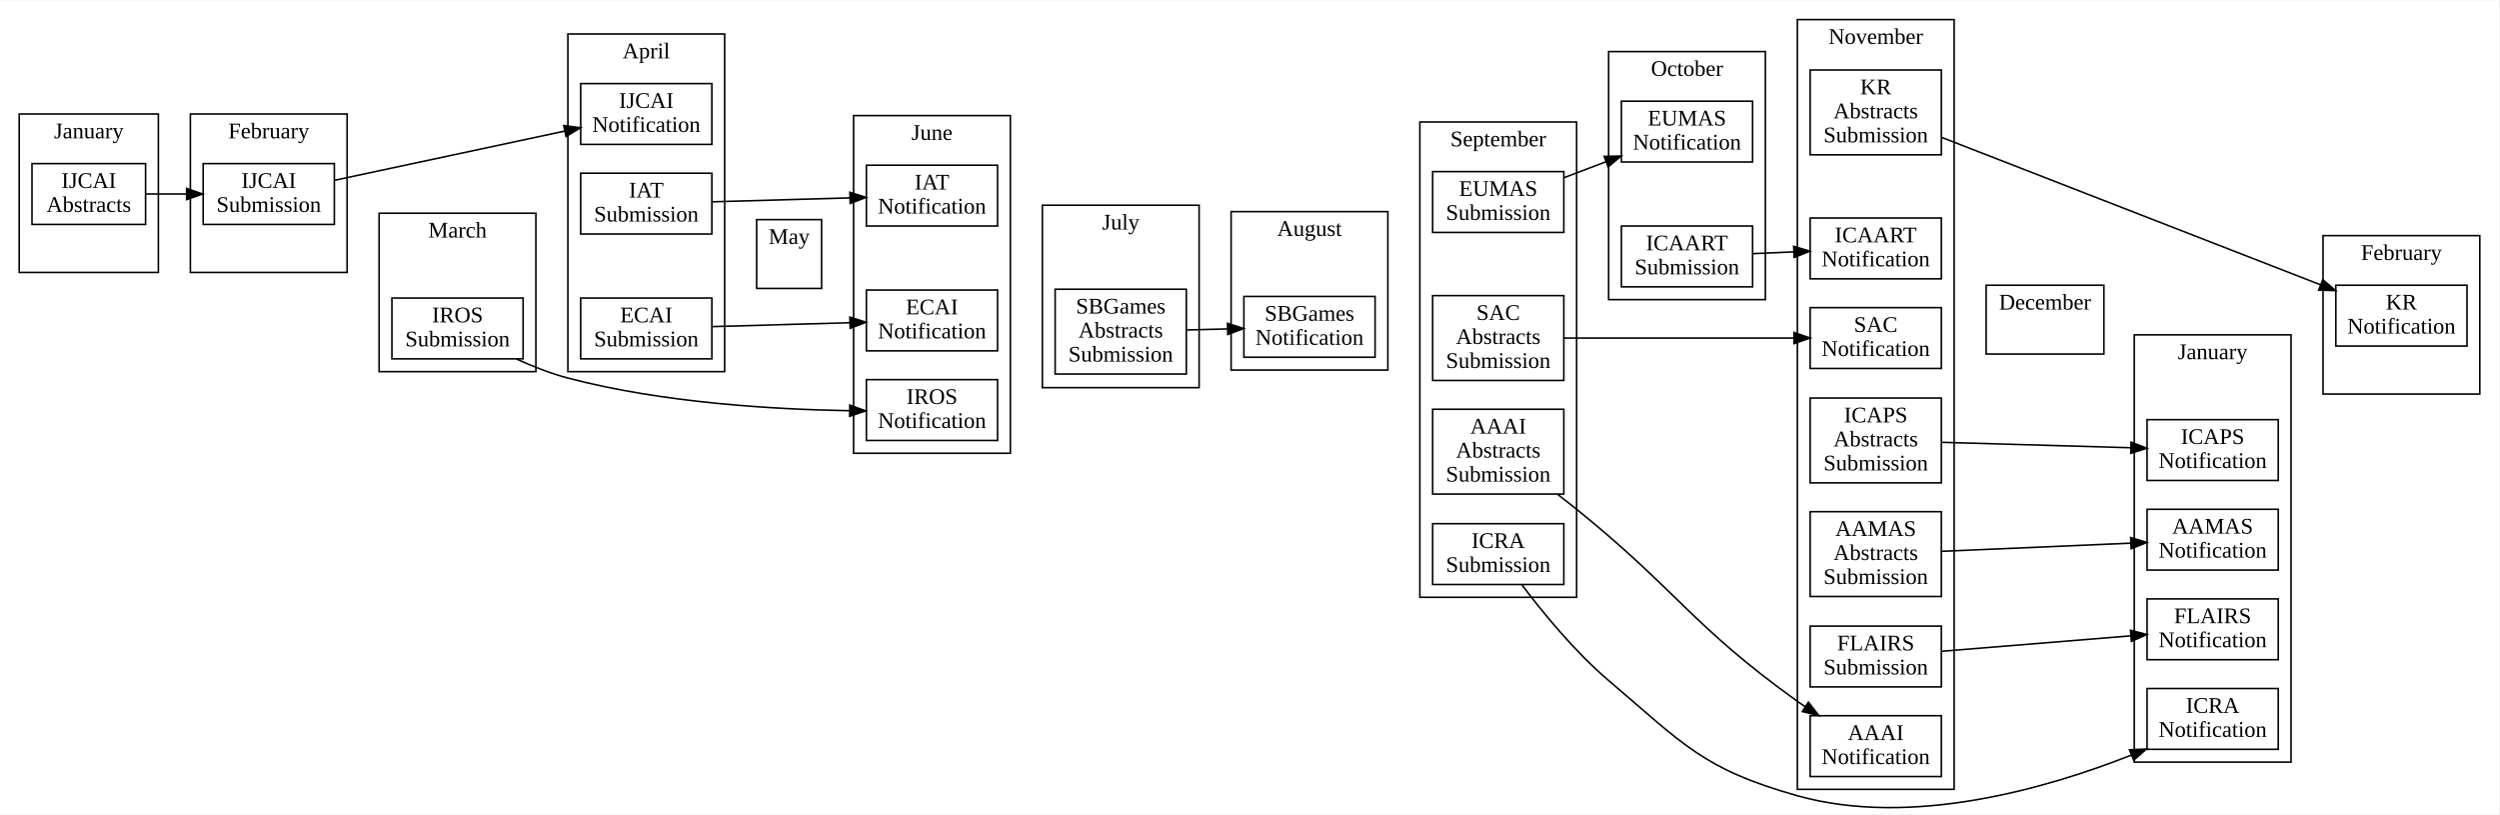
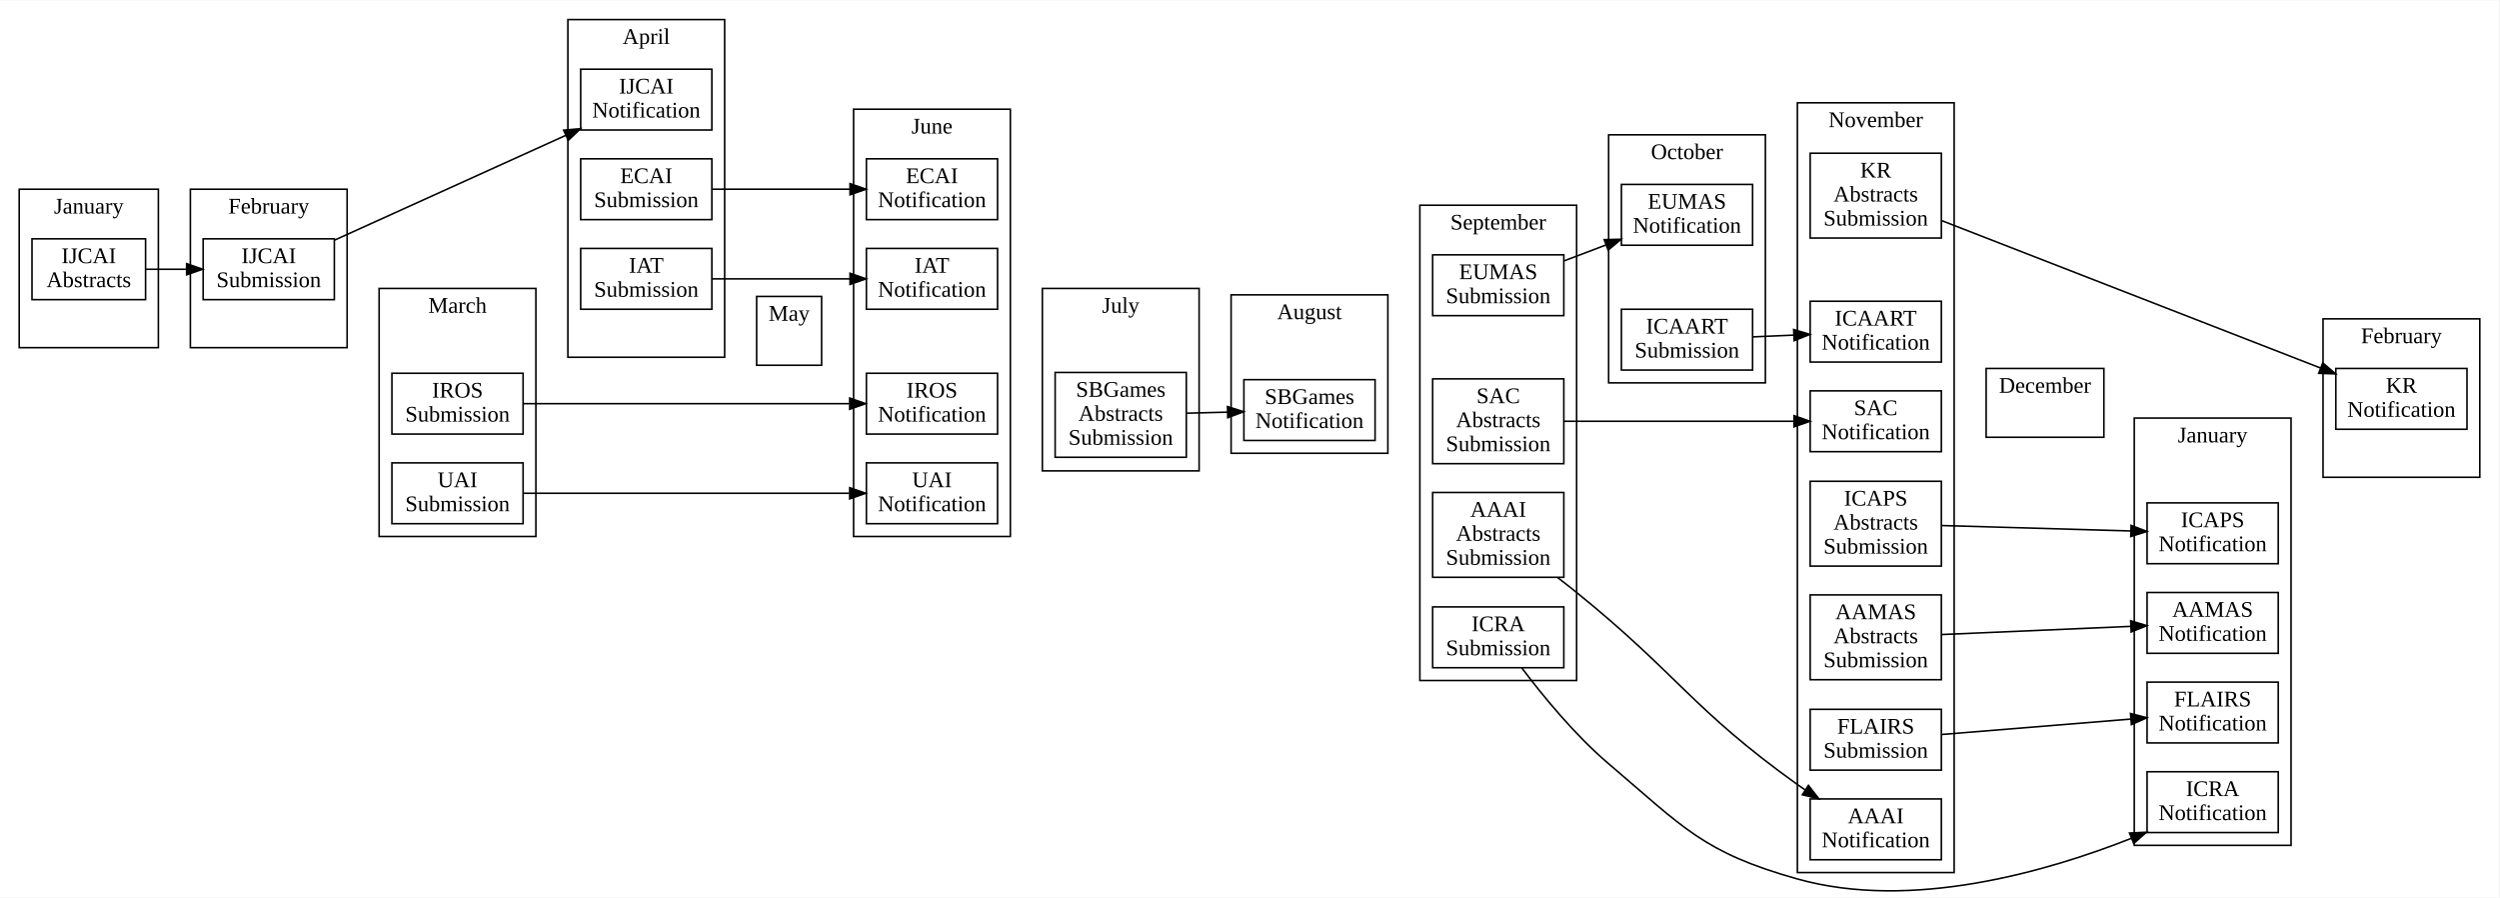
- <svg xmlns="http://www.w3.org/2000/svg" xmlns:xlink="http://www.w3.org/1999/xlink" width="1562pt" height="509pt" viewBox="0.00 0.00 1562.20 508.59">
-   <g id="graph0" class="graph" transform="scale(1 1) rotate(0) translate(4 504.593)">
-     <polygon fill="white" stroke="none" points="-4,4 -4,-504.593 1558.2,-504.593 1558.2,4 -4,4" />
+ <svg xmlns="http://www.w3.org/2000/svg" xmlns:xlink="http://www.w3.org/1999/xlink" width="1562pt" height="561pt" viewBox="0.00 0.00 1562.20 560.59">
+   <g id="graph0" class="graph" transform="scale(1 1) rotate(0) translate(4 556.593)">
+     <polygon fill="white" stroke="none" points="-4,4 -4,-556.593 1558.2,-556.593 1558.2,4 -4,4" />
    <g id="clust1" class="cluster">
-       <polygon fill="none" stroke="black" points="8,-334.593 8,-433.593 95,-433.593 95,-334.593 8,-334.593" />
-       <text text-anchor="middle" x="51.5" y="-418.393" font-family="Times New Roman,serif" font-size="14.00">January</text>
+       <polygon fill="none" stroke="black" points="8,-339.593 8,-438.593 95,-438.593 95,-339.593 8,-339.593" />
+       <text text-anchor="middle" x="51.5" y="-423.393" font-family="Times New Roman,serif" font-size="14.00">January</text>
    </g>
    <g id="clust2" class="cluster">
-       <polygon fill="none" stroke="black" points="115,-334.593 115,-433.593 213,-433.593 213,-334.593 115,-334.593" />
-       <text text-anchor="middle" x="164" y="-418.393" font-family="Times New Roman,serif" font-size="14.00">February</text>
+       <polygon fill="none" stroke="black" points="115,-339.593 115,-438.593 213,-438.593 213,-339.593 115,-339.593" />
+       <text text-anchor="middle" x="164" y="-423.393" font-family="Times New Roman,serif" font-size="14.00">February</text>
    </g>
    <g id="clust3" class="cluster">
-       <polygon fill="none" stroke="black" points="233,-272.593 233,-371.593 331,-371.593 331,-272.593 233,-272.593" />
-       <text text-anchor="middle" x="282" y="-356.393" font-family="Times New Roman,serif" font-size="14.00">March</text>
+       <polygon fill="none" stroke="black" points="233,-221.593 233,-376.593 331,-376.593 331,-221.593 233,-221.593" />
+       <text text-anchor="middle" x="282" y="-361.393" font-family="Times New Roman,serif" font-size="14.00">March</text>
    </g>
    <g id="clust4" class="cluster">
-       <polygon fill="none" stroke="black" points="351,-272.593 351,-483.593 449,-483.593 449,-272.593 351,-272.593" />
-       <text text-anchor="middle" x="400" y="-468.393" font-family="Times New Roman,serif" font-size="14.00">April</text>
+       <polygon fill="none" stroke="black" points="351,-333.593 351,-544.593 449,-544.593 449,-333.593 351,-333.593" />
+       <text text-anchor="middle" x="400" y="-529.393" font-family="Times New Roman,serif" font-size="14.00">April</text>
    </g>
    <g id="clust5" class="cluster">
-       <polygon fill="none" stroke="black" points="469,-324.593 469,-367.593 509.6,-367.593 509.6,-324.593 469,-324.593" />
-       <text text-anchor="middle" x="489.3" y="-352.393" font-family="Times New Roman,serif" font-size="14.00">May</text>
+       <polygon fill="none" stroke="black" points="469,-328.593 469,-371.593 509.6,-371.593 509.6,-328.593 469,-328.593" />
+       <text text-anchor="middle" x="489.3" y="-356.393" font-family="Times New Roman,serif" font-size="14.00">May</text>
    </g>
    <g id="clust6" class="cluster">
-       <polygon fill="none" stroke="black" points="529.6,-221.593 529.6,-432.593 627.6,-432.593 627.6,-221.593 529.6,-221.593" />
-       <text text-anchor="middle" x="578.6" y="-417.393" font-family="Times New Roman,serif" font-size="14.00">June</text>
+       <polygon fill="none" stroke="black" points="529.6,-221.593 529.6,-488.593 627.6,-488.593 627.6,-221.593 529.6,-221.593" />
+       <text text-anchor="middle" x="578.6" y="-473.393" font-family="Times New Roman,serif" font-size="14.00">June</text>
    </g>
    <g id="clust7" class="cluster">
      <polygon fill="none" stroke="black" points="647.6,-262.593 647.6,-376.593 745.6,-376.593 745.6,-262.593 647.6,-262.593" />
      <text text-anchor="middle" x="696.6" y="-361.393" font-family="Times New Roman,serif" font-size="14.00">July</text>
    </g>
    <g id="clust8" class="cluster">
      <polygon fill="none" stroke="black" points="765.6,-273.593 765.6,-372.593 863.6,-372.593 863.6,-273.593 765.6,-273.593" />
      <text text-anchor="middle" x="814.6" y="-357.393" font-family="Times New Roman,serif" font-size="14.00">August</text>
    </g>
    <g id="clust9" class="cluster">
      <polygon fill="none" stroke="black" points="883.6,-131.593 883.6,-428.593 981.6,-428.593 981.6,-131.593 883.6,-131.593" />
      <text text-anchor="middle" x="932.6" y="-413.393" font-family="Times New Roman,serif" font-size="14.00">September</text>
    </g>
    <g id="clust10" class="cluster">
      <polygon fill="none" stroke="black" points="1001.6,-317.593 1001.6,-472.593 1099.6,-472.593 1099.6,-317.593 1001.6,-317.593" />
      <text text-anchor="middle" x="1050.6" y="-457.393" font-family="Times New Roman,serif" font-size="14.00">October</text>
    </g>
    <g id="clust11" class="cluster">
      <polygon fill="none" stroke="black" points="1119.6,-11.593 1119.6,-492.593 1217.6,-492.593 1217.6,-11.593 1119.6,-11.593" />
      <text text-anchor="middle" x="1168.6" y="-477.393" font-family="Times New Roman,serif" font-size="14.00">November</text>
    </g>
    <g id="clust12" class="cluster">
      <polygon fill="none" stroke="black" points="1237.6,-283.593 1237.6,-326.593 1311.2,-326.593 1311.2,-283.593 1237.6,-283.593" />
      <text text-anchor="middle" x="1274.4" y="-311.393" font-family="Times New Roman,serif" font-size="14.00">December</text>
    </g>
    <g id="clust13" class="cluster">
      <polygon fill="none" stroke="black" points="1330.2,-28.593 1330.2,-295.593 1428.2,-295.593 1428.2,-28.593 1330.2,-28.593" />
      <text text-anchor="middle" x="1379.2" y="-280.393" font-family="Times New Roman,serif" font-size="14.00">January</text>
    </g>
    <g id="clust14" class="cluster">
      <polygon fill="none" stroke="black" points="1448.2,-258.593 1448.2,-357.593 1546.2,-357.593 1546.2,-258.593 1448.2,-258.593" />
      <text text-anchor="middle" x="1497.2" y="-342.393" font-family="Times New Roman,serif" font-size="14.00">February</text>
    </g>
    <g id="node2" class="node">
      <g id="a_node2">
        <a xlink:href="http://www.ijcai.org/" xlink:title="International Joint Conference on Artificial Intelligence" target="_blank">
-           <polygon fill="none" stroke="black" points="87,-402.593 16,-402.593 16,-364.593 87,-364.593 87,-402.593" />
-           <text text-anchor="middle" x="51.5" y="-387.393" font-family="Times New Roman,serif" font-size="14.00">IJCAI</text>
-           <text text-anchor="middle" x="51.5" y="-372.393" font-family="Times New Roman,serif" font-size="14.00">Abstracts</text>
+           <polygon fill="none" stroke="black" points="87,-407.593 16,-407.593 16,-369.593 87,-369.593 87,-407.593" />
+           <text text-anchor="middle" x="51.5" y="-392.393" font-family="Times New Roman,serif" font-size="14.00">IJCAI</text>
+           <text text-anchor="middle" x="51.5" y="-377.393" font-family="Times New Roman,serif" font-size="14.00">Abstracts</text>
        </a>
      </g>
    </g>
    <g id="node4" class="node">
      <g id="a_node4">
        <a xlink:href="http://www.ijcai.org/" xlink:title="International Joint Conference on Artificial Intelligence" target="_blank">
-           <polygon fill="none" stroke="black" points="205,-402.593 123,-402.593 123,-364.593 205,-364.593 205,-402.593" />
-           <text text-anchor="middle" x="164" y="-387.393" font-family="Times New Roman,serif" font-size="14.00">IJCAI</text>
-           <text text-anchor="middle" x="164" y="-372.393" font-family="Times New Roman,serif" font-size="14.00">Submission</text>
+           <polygon fill="none" stroke="black" points="205,-407.593 123,-407.593 123,-369.593 205,-369.593 205,-407.593" />
+           <text text-anchor="middle" x="164" y="-392.393" font-family="Times New Roman,serif" font-size="14.00">IJCAI</text>
+           <text text-anchor="middle" x="164" y="-377.393" font-family="Times New Roman,serif" font-size="14.00">Submission</text>
        </a>
      </g>
    </g>
    <g id="edge1" class="edge">
-       <path fill="none" stroke="black" d="M87.16,-383.593C95.257,-383.593 104.043,-383.593 112.668,-383.593" />
-       <polygon fill="black" stroke="black" points="112.669,-387.093 122.668,-383.593 112.668,-380.093 112.669,-387.093" />
-     </g>
-     <g id="node8" class="node">
-       <g id="a_node8">
+       <path fill="none" stroke="black" d="M87.16,-388.593C95.257,-388.593 104.043,-388.593 112.668,-388.593" />
+       <polygon fill="black" stroke="black" points="112.669,-392.093 122.668,-388.593 112.668,-385.093 112.669,-392.093" />
+     </g>
+     <g id="node9" class="node">
+       <g id="a_node9">
        <a xlink:href="http://www.ijcai.org/" xlink:title="International Joint Conference on Artificial Intelligence" target="_blank">
-           <polygon fill="none" stroke="black" points="441,-452.593 359,-452.593 359,-414.593 441,-414.593 441,-452.593" />
-           <text text-anchor="middle" x="400" y="-437.393" font-family="Times New Roman,serif" font-size="14.00">IJCAI</text>
-           <text text-anchor="middle" x="400" y="-422.393" font-family="Times New Roman,serif" font-size="14.00">Notification</text>
+           <polygon fill="none" stroke="black" points="441,-513.593 359,-513.593 359,-475.593 441,-475.593 441,-513.593" />
+           <text text-anchor="middle" x="400" y="-498.393" font-family="Times New Roman,serif" font-size="14.00">IJCAI</text>
+           <text text-anchor="middle" x="400" y="-483.393" font-family="Times New Roman,serif" font-size="14.00">Notification</text>
        </a>
      </g>
    </g>
    <g id="edge2" class="edge">
-       <path fill="none" stroke="black" d="M205.226,-392.189C245.026,-400.693 306.048,-413.732 348.958,-422.9" />
-       <polygon fill="black" stroke="black" points="348.397,-426.36 358.908,-425.027 349.86,-419.514 348.397,-426.36" />
+       <path fill="none" stroke="black" d="M205.226,-406.815C245.278,-424.959 306.821,-452.837 349.77,-472.293" />
+       <polygon fill="black" stroke="black" points="348.355,-475.494 358.908,-476.432 351.243,-469.117 348.355,-475.494" />
    </g>
    <g id="node6" class="node">
      <g id="a_node6">
+         <a xlink:href="http://auai.org/uai2017/index.php" xlink:title="Conference on Uncertainty in Artificial Intelligence" target="_blank">
+           <polygon fill="none" stroke="black" points="323,-267.593 241,-267.593 241,-229.593 323,-229.593 323,-267.593" />
+           <text text-anchor="middle" x="282" y="-252.393" font-family="Times New Roman,serif" font-size="14.00">UAI</text>
+           <text text-anchor="middle" x="282" y="-237.393" font-family="Times New Roman,serif" font-size="14.00">Submission</text>
+         </a>
+       </g>
+     </g>
+     <g id="node16" class="node">
+       <g id="a_node16">
+         <a xlink:href="http://auai.org/uai2017/index.php" xlink:title="Conference on Uncertainty in Artificial Intelligence" target="_blank">
+           <polygon fill="none" stroke="black" points="619.6,-267.593 537.6,-267.593 537.6,-229.593 619.6,-229.593 619.6,-267.593" />
+           <text text-anchor="middle" x="578.6" y="-252.393" font-family="Times New Roman,serif" font-size="14.00">UAI</text>
+           <text text-anchor="middle" x="578.6" y="-237.393" font-family="Times New Roman,serif" font-size="14.00">Notification</text>
+         </a>
+       </g>
+     </g>
+     <g id="edge3" class="edge">
+       <path fill="none" stroke="black" d="M323.038,-248.593C375.911,-248.593 469.055,-248.593 526.821,-248.593" />
+       <polygon fill="black" stroke="black" points="527.177,-252.093 537.177,-248.593 527.177,-245.093 527.177,-252.093" />
+     </g>
+     <g id="node7" class="node">
+       <g id="a_node7">
        <a xlink:href="http://www.iros.org/" xlink:title="International Conference on Intelligent Robots and Systems" target="_blank">
-           <polygon fill="none" stroke="black" points="323,-318.593 241,-318.593 241,-280.593 323,-280.593 323,-318.593" />
-           <text text-anchor="middle" x="282" y="-303.393" font-family="Times New Roman,serif" font-size="14.00">IROS</text>
-           <text text-anchor="middle" x="282" y="-288.393" font-family="Times New Roman,serif" font-size="14.00">Submission</text>
+           <polygon fill="none" stroke="black" points="323,-323.593 241,-323.593 241,-285.593 323,-285.593 323,-323.593" />
+           <text text-anchor="middle" x="282" y="-308.393" font-family="Times New Roman,serif" font-size="14.00">IROS</text>
+           <text text-anchor="middle" x="282" y="-293.393" font-family="Times New Roman,serif" font-size="14.00">Submission</text>
+         </a>
+       </g>
+     </g>
+     <g id="node17" class="node">
+       <g id="a_node17">
+         <a xlink:href="http://www.iros.org/" xlink:title="International Conference on Intelligent Robots and Systems" target="_blank">
+           <polygon fill="none" stroke="black" points="619.6,-323.593 537.6,-323.593 537.6,-285.593 619.6,-285.593 619.6,-323.593" />
+           <text text-anchor="middle" x="578.6" y="-308.393" font-family="Times New Roman,serif" font-size="14.00">IROS</text>
+           <text text-anchor="middle" x="578.6" y="-293.393" font-family="Times New Roman,serif" font-size="14.00">Notification</text>
+         </a>
+       </g>
+     </g>
+     <g id="edge4" class="edge">
+       <path fill="none" stroke="black" d="M323.038,-304.593C375.911,-304.593 469.055,-304.593 526.821,-304.593" />
+       <polygon fill="black" stroke="black" points="527.177,-308.093 537.177,-304.593 527.177,-301.093 527.177,-308.093" />
+     </g>
+     <g id="node10" class="node">
+       <g id="a_node10">
+         <a xlink:href="http://www.ecai2016.org/" xlink:title="European Conference on Artificial Intelligence" target="_blank">
+           <polygon fill="none" stroke="black" points="441,-457.593 359,-457.593 359,-419.593 441,-419.593 441,-457.593" />
+           <text text-anchor="middle" x="400" y="-442.393" font-family="Times New Roman,serif" font-size="14.00">ECAI</text>
+           <text text-anchor="middle" x="400" y="-427.393" font-family="Times New Roman,serif" font-size="14.00">Submission</text>
+         </a>
+       </g>
+     </g>
+     <g id="node14" class="node">
+       <g id="a_node14">
+         <a xlink:href="http://www.ecai2016.org/" xlink:title="European Conference on Artificial Intelligence" target="_blank">
+           <polygon fill="none" stroke="black" points="619.6,-457.593 537.6,-457.593 537.6,-419.593 619.6,-419.593 619.6,-457.593" />
+           <text text-anchor="middle" x="578.6" y="-442.393" font-family="Times New Roman,serif" font-size="14.00">ECAI</text>
+           <text text-anchor="middle" x="578.6" y="-427.393" font-family="Times New Roman,serif" font-size="14.00">Notification</text>
+         </a>
+       </g>
+     </g>
+     <g id="edge5" class="edge">
+       <path fill="none" stroke="black" d="M441.073,-438.593C466.611,-438.593 499.911,-438.593 527.231,-438.593" />
+       <polygon fill="black" stroke="black" points="527.38,-442.093 537.38,-438.593 527.38,-435.093 527.38,-442.093" />
+     </g>
+     <g id="node11" class="node">
+       <g id="a_node11">
+         <a xlink:href="http://wibih.unomaha.edu/wi" xlink:title="International Conference on Intelligent Agent Technology" target="_blank">
+           <polygon fill="none" stroke="black" points="441,-401.593 359,-401.593 359,-363.593 441,-363.593 441,-401.593" />
+           <text text-anchor="middle" x="400" y="-386.393" font-family="Times New Roman,serif" font-size="14.00">IAT</text>
+           <text text-anchor="middle" x="400" y="-371.393" font-family="Times New Roman,serif" font-size="14.00">Submission</text>
        </a>
      </g>
    </g>
    <g id="node15" class="node">
      <g id="a_node15">
-         <a xlink:href="http://www.iros.org/" xlink:title="International Conference on Intelligent Robots and Systems" target="_blank">
-           <polygon fill="none" stroke="black" points="619.6,-267.593 537.6,-267.593 537.6,-229.593 619.6,-229.593 619.6,-267.593" />
-           <text text-anchor="middle" x="578.6" y="-252.393" font-family="Times New Roman,serif" font-size="14.00">IROS</text>
-           <text text-anchor="middle" x="578.6" y="-237.393" font-family="Times New Roman,serif" font-size="14.00">Notification</text>
-         </a>
-       </g>
-     </g>
-     <g id="edge3" class="edge">
-       <path fill="none" stroke="black" d="M318.861,-280.503C328.997,-275.871 340.211,-271.439 351,-268.593 410.111,-253.002 480.586,-248.954 527.07,-248.189" />
-       <polygon fill="black" stroke="black" points="527.233,-251.687 537.19,-248.068 527.149,-244.688 527.233,-251.687" />
-     </g>
-     <g id="node9" class="node">
-       <g id="a_node9">
-         <a xlink:href="http://www.ecai2016.org/" xlink:title="European Conference on Artificial Intelligence" target="_blank">
-           <polygon fill="none" stroke="black" points="441,-318.593 359,-318.593 359,-280.593 441,-280.593 441,-318.593" />
-           <text text-anchor="middle" x="400" y="-303.393" font-family="Times New Roman,serif" font-size="14.00">ECAI</text>
-           <text text-anchor="middle" x="400" y="-288.393" font-family="Times New Roman,serif" font-size="14.00">Submission</text>
-         </a>
-       </g>
-     </g>
-     <g id="node13" class="node">
-       <g id="a_node13">
-         <a xlink:href="http://www.ecai2016.org/" xlink:title="European Conference on Artificial Intelligence" target="_blank">
-           <polygon fill="none" stroke="black" points="619.6,-323.593 537.6,-323.593 537.6,-285.593 619.6,-285.593 619.6,-323.593" />
-           <text text-anchor="middle" x="578.6" y="-308.393" font-family="Times New Roman,serif" font-size="14.00">ECAI</text>
-           <text text-anchor="middle" x="578.6" y="-293.393" font-family="Times New Roman,serif" font-size="14.00">Notification</text>
-         </a>
-       </g>
-     </g>
-     <g id="edge4" class="edge">
-       <path fill="none" stroke="black" d="M441.073,-300.728C466.611,-301.451 499.911,-302.394 527.231,-303.167" />
-       <polygon fill="black" stroke="black" points="527.285,-306.67 537.38,-303.455 527.483,-299.673 527.285,-306.67" />
-     </g>
-     <g id="node10" class="node">
-       <g id="a_node10">
-         <a xlink:href="http://wibih.unomaha.edu/wi" xlink:title="International Conference on Intelligent Agent Technology" target="_blank">
-           <polygon fill="none" stroke="black" points="441,-396.593 359,-396.593 359,-358.593 441,-358.593 441,-396.593" />
-           <text text-anchor="middle" x="400" y="-381.393" font-family="Times New Roman,serif" font-size="14.00">IAT</text>
-           <text text-anchor="middle" x="400" y="-366.393" font-family="Times New Roman,serif" font-size="14.00">Submission</text>
-         </a>
-       </g>
-     </g>
-     <g id="node14" class="node">
-       <g id="a_node14">
        <a xlink:href="http://wibih.unomaha.edu/wi" xlink:title="International Conference on Intelligent Agent Technology" target="_blank">
          <polygon fill="none" stroke="black" points="619.6,-401.593 537.6,-401.593 537.6,-363.593 619.6,-363.593 619.6,-401.593" />
          <text text-anchor="middle" x="578.6" y="-386.393" font-family="Times New Roman,serif" font-size="14.00">IAT</text>
          <text text-anchor="middle" x="578.6" y="-371.393" font-family="Times New Roman,serif" font-size="14.00">Notification</text>
        </a>
      </g>
    </g>
-     <g id="edge5" class="edge">
-       <path fill="none" stroke="black" d="M441.073,-378.728C466.611,-379.451 499.911,-380.394 527.231,-381.167" />
-       <polygon fill="black" stroke="black" points="527.285,-384.67 537.38,-381.455 527.483,-377.673 527.285,-384.67" />
-     </g>
-     <g id="node17" class="node">
-       <g id="a_node17">
+     <g id="edge6" class="edge">
+       <path fill="none" stroke="black" d="M441.073,-382.593C466.611,-382.593 499.911,-382.593 527.231,-382.593" />
+       <polygon fill="black" stroke="black" points="527.38,-386.093 537.38,-382.593 527.38,-379.093 527.38,-386.093" />
+     </g>
+     <g id="node19" class="node">
+       <g id="a_node19">
        <a xlink:href="http://sbgames.org/" xlink:title="Simposio Brasileiro de Games e Entretenimento Digital" target="_blank">
          <polygon fill="none" stroke="black" points="737.6,-324.093 655.6,-324.093 655.6,-271.093 737.6,-271.093 737.6,-324.093" />
          <text text-anchor="middle" x="696.6" y="-308.893" font-family="Times New Roman,serif" font-size="14.00">SBGames</text>
          <text text-anchor="middle" x="696.6" y="-293.893" font-family="Times New Roman,serif" font-size="14.00">Abstracts</text>
          <text text-anchor="middle" x="696.6" y="-278.893" font-family="Times New Roman,serif" font-size="14.00">Submission</text>
        </a>
      </g>
    </g>
-     <g id="node19" class="node">
-       <g id="a_node19">
+     <g id="node21" class="node">
+       <g id="a_node21">
        <a xlink:href="http://sbgames.org/" xlink:title="Simposio Brasileiro de Games e Entretenimento Digital" target="_blank">
          <polygon fill="none" stroke="black" points="855.6,-319.593 773.6,-319.593 773.6,-281.593 855.6,-281.593 855.6,-319.593" />
          <text text-anchor="middle" x="814.6" y="-304.393" font-family="Times New Roman,serif" font-size="14.00">SBGames</text>
          <text text-anchor="middle" x="814.6" y="-289.393" font-family="Times New Roman,serif" font-size="14.00">Notification</text>
        </a>
      </g>
    </g>
-     <g id="edge6" class="edge">
+     <g id="edge7" class="edge">
      <path fill="none" stroke="black" d="M737.846,-298.634C746.033,-298.846 754.744,-299.071 763.232,-299.291" />
      <polygon fill="black" stroke="black" points="763.338,-302.795 773.426,-299.554 763.519,-295.797 763.338,-302.795" />
    </g>
-     <g id="node21" class="node">
-       <g id="a_node21">
+     <g id="node23" class="node">
+       <g id="a_node23">
        <a xlink:href="http://www.icra2017.org/" xlink:title="International Conference on Robotics and Automation" target="_blank">
          <polygon fill="none" stroke="black" points="973.6,-177.593 891.6,-177.593 891.6,-139.593 973.6,-139.593 973.6,-177.593" />
          <text text-anchor="middle" x="932.6" y="-162.393" font-family="Times New Roman,serif" font-size="14.00">ICRA</text>
          <text text-anchor="middle" x="932.6" y="-147.393" font-family="Times New Roman,serif" font-size="14.00">Submission</text>
        </a>
      </g>
    </g>
-     <g id="node38" class="node">
-       <g id="a_node38">
+     <g id="node40" class="node">
+       <g id="a_node40">
        <a xlink:href="http://www.icra2017.org/" xlink:title="International Conference on Robotics and Automation" target="_blank">
          <polygon fill="none" stroke="black" points="1420.2,-74.593 1338.2,-74.593 1338.2,-36.593 1420.2,-36.593 1420.2,-74.593" />
          <text text-anchor="middle" x="1379.2" y="-59.393" font-family="Times New Roman,serif" font-size="14.00">ICRA</text>
          <text text-anchor="middle" x="1379.2" y="-44.393" font-family="Times New Roman,serif" font-size="14.00">Notification</text>
        </a>
      </g>
    </g>
-     <g id="edge7" class="edge">
+     <g id="edge8" class="edge">
      <path fill="none" stroke="black" d="M947.266,-139.554C960.064,-122.556 980.357,-97.631 1001.6,-79.593 1048.43,-39.828 1060.45,-24.213 1119.6,-7.593 1190.99,12.466 1275.87,-12.238 1328.39,-32.987" />
      <polygon fill="black" stroke="black" points="1327.23,-36.293 1337.81,-36.804 1329.86,-29.805 1327.23,-36.293" />
    </g>
-     <g id="node22" class="node">
-       <g id="a_node22">
+     <g id="node24" class="node">
+       <g id="a_node24">
        <a xlink:href="http://www.sigapp.org/sac/" xlink:title="Symposium On Applied Computing" target="_blank">
          <polygon fill="none" stroke="black" points="973.6,-320.093 891.6,-320.093 891.6,-267.093 973.6,-267.093 973.6,-320.093" />
          <text text-anchor="middle" x="932.6" y="-304.893" font-family="Times New Roman,serif" font-size="14.00">SAC</text>
          <text text-anchor="middle" x="932.6" y="-289.893" font-family="Times New Roman,serif" font-size="14.00">Abstracts</text>
          <text text-anchor="middle" x="932.6" y="-274.893" font-family="Times New Roman,serif" font-size="14.00">Submission</text>
        </a>
      </g>
    </g>
-     <g id="node30" class="node">
-       <g id="a_node30">
+     <g id="node32" class="node">
+       <g id="a_node32">
        <a xlink:href="http://www.sigapp.org/sac/" xlink:title="Symposium On Applied Computing" target="_blank">
          <polygon fill="none" stroke="black" points="1209.6,-312.593 1127.6,-312.593 1127.6,-274.593 1209.6,-274.593 1209.6,-312.593" />
          <text text-anchor="middle" x="1168.6" y="-297.393" font-family="Times New Roman,serif" font-size="14.00">SAC</text>
          <text text-anchor="middle" x="1168.6" y="-282.393" font-family="Times New Roman,serif" font-size="14.00">Notification</text>
        </a>
      </g>
    </g>
-     <g id="edge8" class="edge">
+     <g id="edge9" class="edge">
      <path fill="none" stroke="black" d="M973.826,-293.593C1013.54,-293.593 1074.39,-293.593 1117.29,-293.593" />
      <polygon fill="black" stroke="black" points="1117.51,-297.093 1127.51,-293.593 1117.51,-290.093 1117.51,-297.093" />
    </g>
-     <g id="node23" class="node">
-       <g id="a_node23">
+     <g id="node25" class="node">
+       <g id="a_node25">
        <a xlink:href="http://www.aaai.org/Conferences/conferences.php" xlink:title="Association for the Advancement of Artificial Intelligence" target="_blank">
          <polygon fill="none" stroke="black" points="973.6,-249.093 891.6,-249.093 891.6,-196.093 973.6,-196.093 973.6,-249.093" />
          <text text-anchor="middle" x="932.6" y="-233.893" font-family="Times New Roman,serif" font-size="14.00">AAAI</text>
          <text text-anchor="middle" x="932.6" y="-218.893" font-family="Times New Roman,serif" font-size="14.00">Abstracts</text>
          <text text-anchor="middle" x="932.6" y="-203.893" font-family="Times New Roman,serif" font-size="14.00">Submission</text>
        </a>
      </g>
    </g>
-     <g id="node29" class="node">
-       <g id="a_node29">
+     <g id="node31" class="node">
+       <g id="a_node31">
        <a xlink:href="http://www.aaai.org/Conferences/conferences.php" xlink:title="Association for the Advancement of Artificial Intelligence" target="_blank">
          <polygon fill="none" stroke="black" points="1209.6,-57.593 1127.6,-57.593 1127.6,-19.593 1209.6,-19.593 1209.6,-57.593" />
          <text text-anchor="middle" x="1168.6" y="-42.393" font-family="Times New Roman,serif" font-size="14.00">AAAI</text>
          <text text-anchor="middle" x="1168.6" y="-27.393" font-family="Times New Roman,serif" font-size="14.00">Notification</text>
        </a>
      </g>
    </g>
-     <g id="edge9" class="edge">
+     <g id="edge10" class="edge">
      <path fill="none" stroke="black" d="M969.726,-195.941C973.764,-192.831 977.792,-189.67 981.6,-186.593 1044.82,-135.51 1053.54,-113.945 1119.6,-66.593 1121.19,-65.455 1122.82,-64.322 1124.49,-63.2" />
      <polygon fill="black" stroke="black" points="1126.5,-66.069 1133.02,-57.712 1122.71,-60.184 1126.5,-66.069" />
    </g>
-     <g id="node24" class="node">
-       <g id="a_node24">
+     <g id="node26" class="node">
+       <g id="a_node26">
        <a xlink:href="http://eumas-at2016.webs.upv.es/EUMAS2016.html" xlink:title="European Conference on Multi-Agent Systems" target="_blank">
          <polygon fill="none" stroke="black" points="973.6,-397.593 891.6,-397.593 891.6,-359.593 973.6,-359.593 973.6,-397.593" />
          <text text-anchor="middle" x="932.6" y="-382.393" font-family="Times New Roman,serif" font-size="14.00">EUMAS</text>
          <text text-anchor="middle" x="932.6" y="-367.393" font-family="Times New Roman,serif" font-size="14.00">Submission</text>
        </a>
      </g>
    </g>
-     <g id="node26" class="node">
-       <g id="a_node26">
+     <g id="node28" class="node">
+       <g id="a_node28">
        <a xlink:href="http://eumas-at2016.webs.upv.es/EUMAS2016.html" xlink:title="European Conference on Multi-Agent Systems" target="_blank">
          <polygon fill="none" stroke="black" points="1091.6,-441.593 1009.6,-441.593 1009.6,-403.593 1091.6,-403.593 1091.6,-441.593" />
          <text text-anchor="middle" x="1050.6" y="-426.393" font-family="Times New Roman,serif" font-size="14.00">EUMAS</text>
          <text text-anchor="middle" x="1050.6" y="-411.393" font-family="Times New Roman,serif" font-size="14.00">Notification</text>
        </a>
      </g>
    </g>
-     <g id="edge10" class="edge">
+     <g id="edge11" class="edge">
      <path fill="none" stroke="black" d="M973.846,-393.859C982.303,-397.067 991.318,-400.487 1000.07,-403.806" />
      <polygon fill="black" stroke="black" points="998.834,-407.081 1009.43,-407.355 1001.32,-400.536 998.834,-407.081" />
    </g>
-     <g id="node27" class="node">
-       <g id="a_node27">
+     <g id="node29" class="node">
+       <g id="a_node29">
        <a xlink:href="http://www.icaart.org/" xlink:title="International Conference on Agents and Artificial Intelligence" target="_blank">
          <polygon fill="none" stroke="black" points="1091.6,-363.593 1009.6,-363.593 1009.6,-325.593 1091.6,-325.593 1091.6,-363.593" />
          <text text-anchor="middle" x="1050.6" y="-348.393" font-family="Times New Roman,serif" font-size="14.00">ICAART</text>
          <text text-anchor="middle" x="1050.6" y="-333.393" font-family="Times New Roman,serif" font-size="14.00">Submission</text>
        </a>
      </g>
    </g>
-     <g id="node35" class="node">
-       <g id="a_node35">
+     <g id="node37" class="node">
+       <g id="a_node37">
        <a xlink:href="http://www.icaart.org/" xlink:title="International Conference on Agents and Artificial Intelligence" target="_blank">
          <polygon fill="none" stroke="black" points="1209.6,-368.593 1127.6,-368.593 1127.6,-330.593 1209.6,-330.593 1209.6,-368.593" />
          <text text-anchor="middle" x="1168.6" y="-353.393" font-family="Times New Roman,serif" font-size="14.00">ICAART</text>
          <text text-anchor="middle" x="1168.6" y="-338.393" font-family="Times New Roman,serif" font-size="14.00">Notification</text>
        </a>
      </g>
    </g>
-     <g id="edge11" class="edge">
+     <g id="edge12" class="edge">
      <path fill="none" stroke="black" d="M1091.85,-346.328C1100.03,-346.681 1108.74,-347.056 1117.23,-347.422" />
      <polygon fill="black" stroke="black" points="1117.28,-350.928 1127.43,-347.862 1117.59,-343.934 1117.28,-350.928" />
    </g>
-     <g id="node31" class="node">
-       <g id="a_node31">
+     <g id="node33" class="node">
+       <g id="a_node33">
        <a xlink:href="http://www.icaps-conference.org/" xlink:title="International Conference on Automated Planning and Scheduling" target="_blank">
          <polygon fill="none" stroke="black" points="1209.6,-256.093 1127.6,-256.093 1127.6,-203.093 1209.6,-203.093 1209.6,-256.093" />
          <text text-anchor="middle" x="1168.6" y="-240.893" font-family="Times New Roman,serif" font-size="14.00">ICAPS</text>
          <text text-anchor="middle" x="1168.6" y="-225.893" font-family="Times New Roman,serif" font-size="14.00">Abstracts</text>
          <text text-anchor="middle" x="1168.6" y="-210.893" font-family="Times New Roman,serif" font-size="14.00">Submission</text>
        </a>
      </g>
    </g>
-     <g id="node39" class="node">
-       <g id="a_node39">
+     <g id="node41" class="node">
+       <g id="a_node41">
        <a xlink:href="http://www.icaps-conference.org/" xlink:title="International Conference on Automated Planning and Scheduling" target="_blank">
          <polygon fill="none" stroke="black" points="1420.2,-242.593 1338.2,-242.593 1338.2,-204.593 1420.2,-204.593 1420.2,-242.593" />
          <text text-anchor="middle" x="1379.2" y="-227.393" font-family="Times New Roman,serif" font-size="14.00">ICAPS</text>
          <text text-anchor="middle" x="1379.2" y="-212.393" font-family="Times New Roman,serif" font-size="14.00">Notification</text>
        </a>
      </g>
    </g>
-     <g id="edge12" class="edge">
+     <g id="edge13" class="edge">
      <path fill="none" stroke="black" d="M1209.82,-228.436C1243.44,-227.469 1291.56,-226.085 1327.76,-225.044" />
      <polygon fill="black" stroke="black" points="1328.21,-228.533 1338.1,-224.747 1328.01,-221.536 1328.21,-228.533" />
    </g>
-     <g id="node32" class="node">
-       <g id="a_node32">
+     <g id="node34" class="node">
+       <g id="a_node34">
        <a xlink:href="http://www.ifaamas.org/" xlink:title="International Conference on Autonomous Agents and Multiagent Systems" target="_blank">
          <polygon fill="none" stroke="black" points="1209.6,-185.093 1127.6,-185.093 1127.6,-132.093 1209.6,-132.093 1209.6,-185.093" />
          <text text-anchor="middle" x="1168.6" y="-169.893" font-family="Times New Roman,serif" font-size="14.00">AAMAS</text>
          <text text-anchor="middle" x="1168.6" y="-154.893" font-family="Times New Roman,serif" font-size="14.00">Abstracts</text>
          <text text-anchor="middle" x="1168.6" y="-139.893" font-family="Times New Roman,serif" font-size="14.00">Submission</text>
        </a>
      </g>
    </g>
-     <g id="node40" class="node">
-       <g id="a_node40">
+     <g id="node42" class="node">
+       <g id="a_node42">
        <a xlink:href="http://www.ifaamas.org/" xlink:title="International Conference on Autonomous Agents and Multiagent Systems" target="_blank">
          <polygon fill="none" stroke="black" points="1420.2,-186.593 1338.2,-186.593 1338.2,-148.593 1420.2,-148.593 1420.2,-186.593" />
          <text text-anchor="middle" x="1379.2" y="-171.393" font-family="Times New Roman,serif" font-size="14.00">AAMAS</text>
          <text text-anchor="middle" x="1379.2" y="-156.393" font-family="Times New Roman,serif" font-size="14.00">Notification</text>
        </a>
      </g>
    </g>
-     <g id="edge13" class="edge">
+     <g id="edge14" class="edge">
      <path fill="none" stroke="black" d="M1209.82,-160.329C1243.44,-161.779 1291.56,-163.855 1327.76,-165.417" />
      <polygon fill="black" stroke="black" points="1327.96,-168.929 1338.1,-165.863 1328.26,-161.935 1327.96,-168.929" />
    </g>
-     <g id="node33" class="node">
-       <g id="a_node33">
+     <g id="node35" class="node">
+       <g id="a_node35">
        <a xlink:href="http://www.kr.org/" xlink:title="International Conference on Principles of Knowledge Representation and Reasoning" target="_blank">
          <polygon fill="none" stroke="black" points="1209.6,-461.093 1127.6,-461.093 1127.6,-408.093 1209.6,-408.093 1209.6,-461.093" />
          <text text-anchor="middle" x="1168.6" y="-445.893" font-family="Times New Roman,serif" font-size="14.00">KR</text>
          <text text-anchor="middle" x="1168.6" y="-430.893" font-family="Times New Roman,serif" font-size="14.00">Abstracts</text>
          <text text-anchor="middle" x="1168.6" y="-415.893" font-family="Times New Roman,serif" font-size="14.00">Submission</text>
        </a>
      </g>
    </g>
-     <g id="node43" class="node">
-       <g id="a_node43">
+     <g id="node45" class="node">
+       <g id="a_node45">
        <a xlink:href="http://www.kr.org/" xlink:title="International Conference on Principles of Knowledge Representation and Reasoning" target="_blank">
          <polygon fill="none" stroke="black" points="1538.2,-326.593 1456.2,-326.593 1456.2,-288.593 1538.2,-288.593 1538.2,-326.593" />
          <text text-anchor="middle" x="1497.2" y="-311.393" font-family="Times New Roman,serif" font-size="14.00">KR</text>
          <text text-anchor="middle" x="1497.2" y="-296.393" font-family="Times New Roman,serif" font-size="14.00">Notification</text>
        </a>
      </g>
    </g>
-     <g id="edge14" class="edge">
+     <g id="edge15" class="edge">
      <path fill="none" stroke="black" d="M1209.65,-419.021C1269.35,-395.805 1381.6,-352.154 1446.48,-326.928" />
      <polygon fill="black" stroke="black" points="1448.03,-330.08 1456.08,-323.194 1445.49,-323.556 1448.03,-330.08" />
    </g>
-     <g id="node34" class="node">
-       <g id="a_node34">
+     <g id="node36" class="node">
+       <g id="a_node36">
        <a xlink:href="http://www.flairs.com/" xlink:title="Florida Artificial Intelligence Research Society" target="_blank">
          <polygon fill="none" stroke="black" points="1209.6,-113.593 1127.6,-113.593 1127.6,-75.593 1209.6,-75.593 1209.6,-113.593" />
          <text text-anchor="middle" x="1168.6" y="-98.393" font-family="Times New Roman,serif" font-size="14.00">FLAIRS</text>
          <text text-anchor="middle" x="1168.6" y="-83.393" font-family="Times New Roman,serif" font-size="14.00">Submission</text>
        </a>
      </g>
    </g>
-     <g id="node41" class="node">
-       <g id="a_node41">
+     <g id="node43" class="node">
+       <g id="a_node43">
        <a xlink:href="http://www.flairs.com/" xlink:title="Florida Artificial Intelligence Research Society" target="_blank">
          <polygon fill="none" stroke="black" points="1420.2,-130.593 1338.2,-130.593 1338.2,-92.593 1420.2,-92.593 1420.2,-130.593" />
          <text text-anchor="middle" x="1379.2" y="-115.393" font-family="Times New Roman,serif" font-size="14.00">FLAIRS</text>
          <text text-anchor="middle" x="1379.2" y="-100.393" font-family="Times New Roman,serif" font-size="14.00">Notification</text>
        </a>
      </g>
    </g>
-     <g id="edge15" class="edge">
+     <g id="edge16" class="edge">
      <path fill="none" stroke="black" d="M1209.82,-97.871C1243.44,-100.611 1291.56,-104.533 1327.76,-107.483" />
      <polygon fill="black" stroke="black" points="1327.85,-111.002 1338.1,-108.326 1328.42,-104.025 1327.85,-111.002" />
    </g>
  </g>
</svg>
